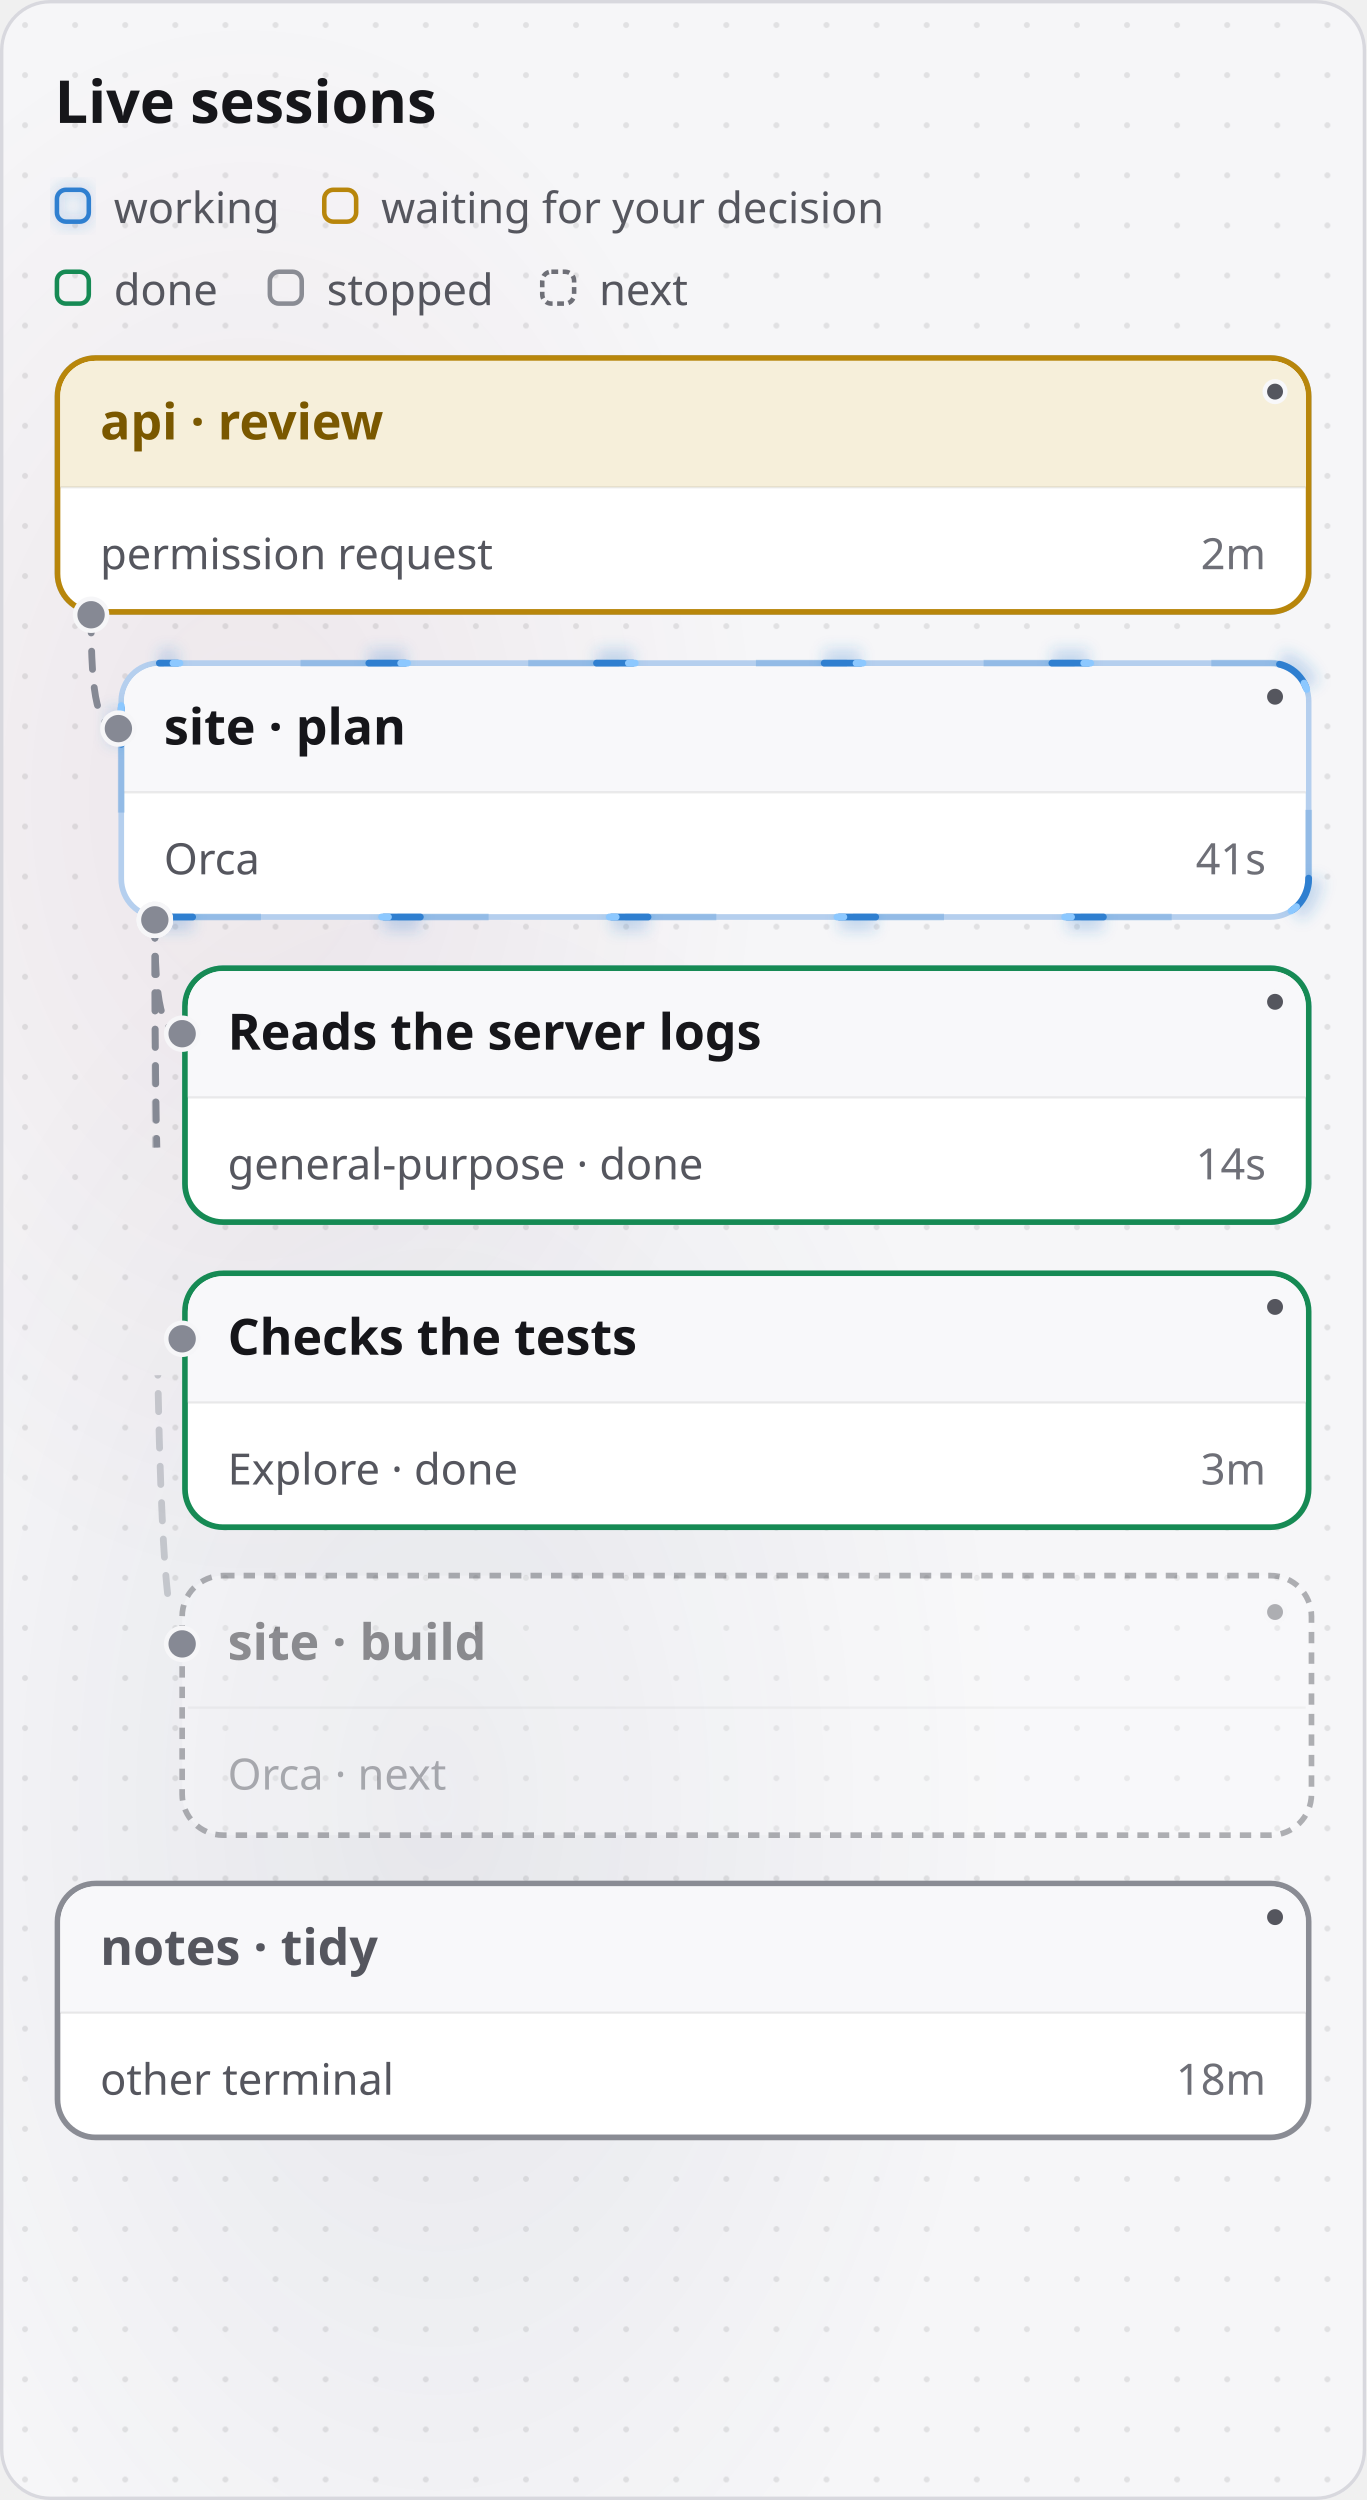
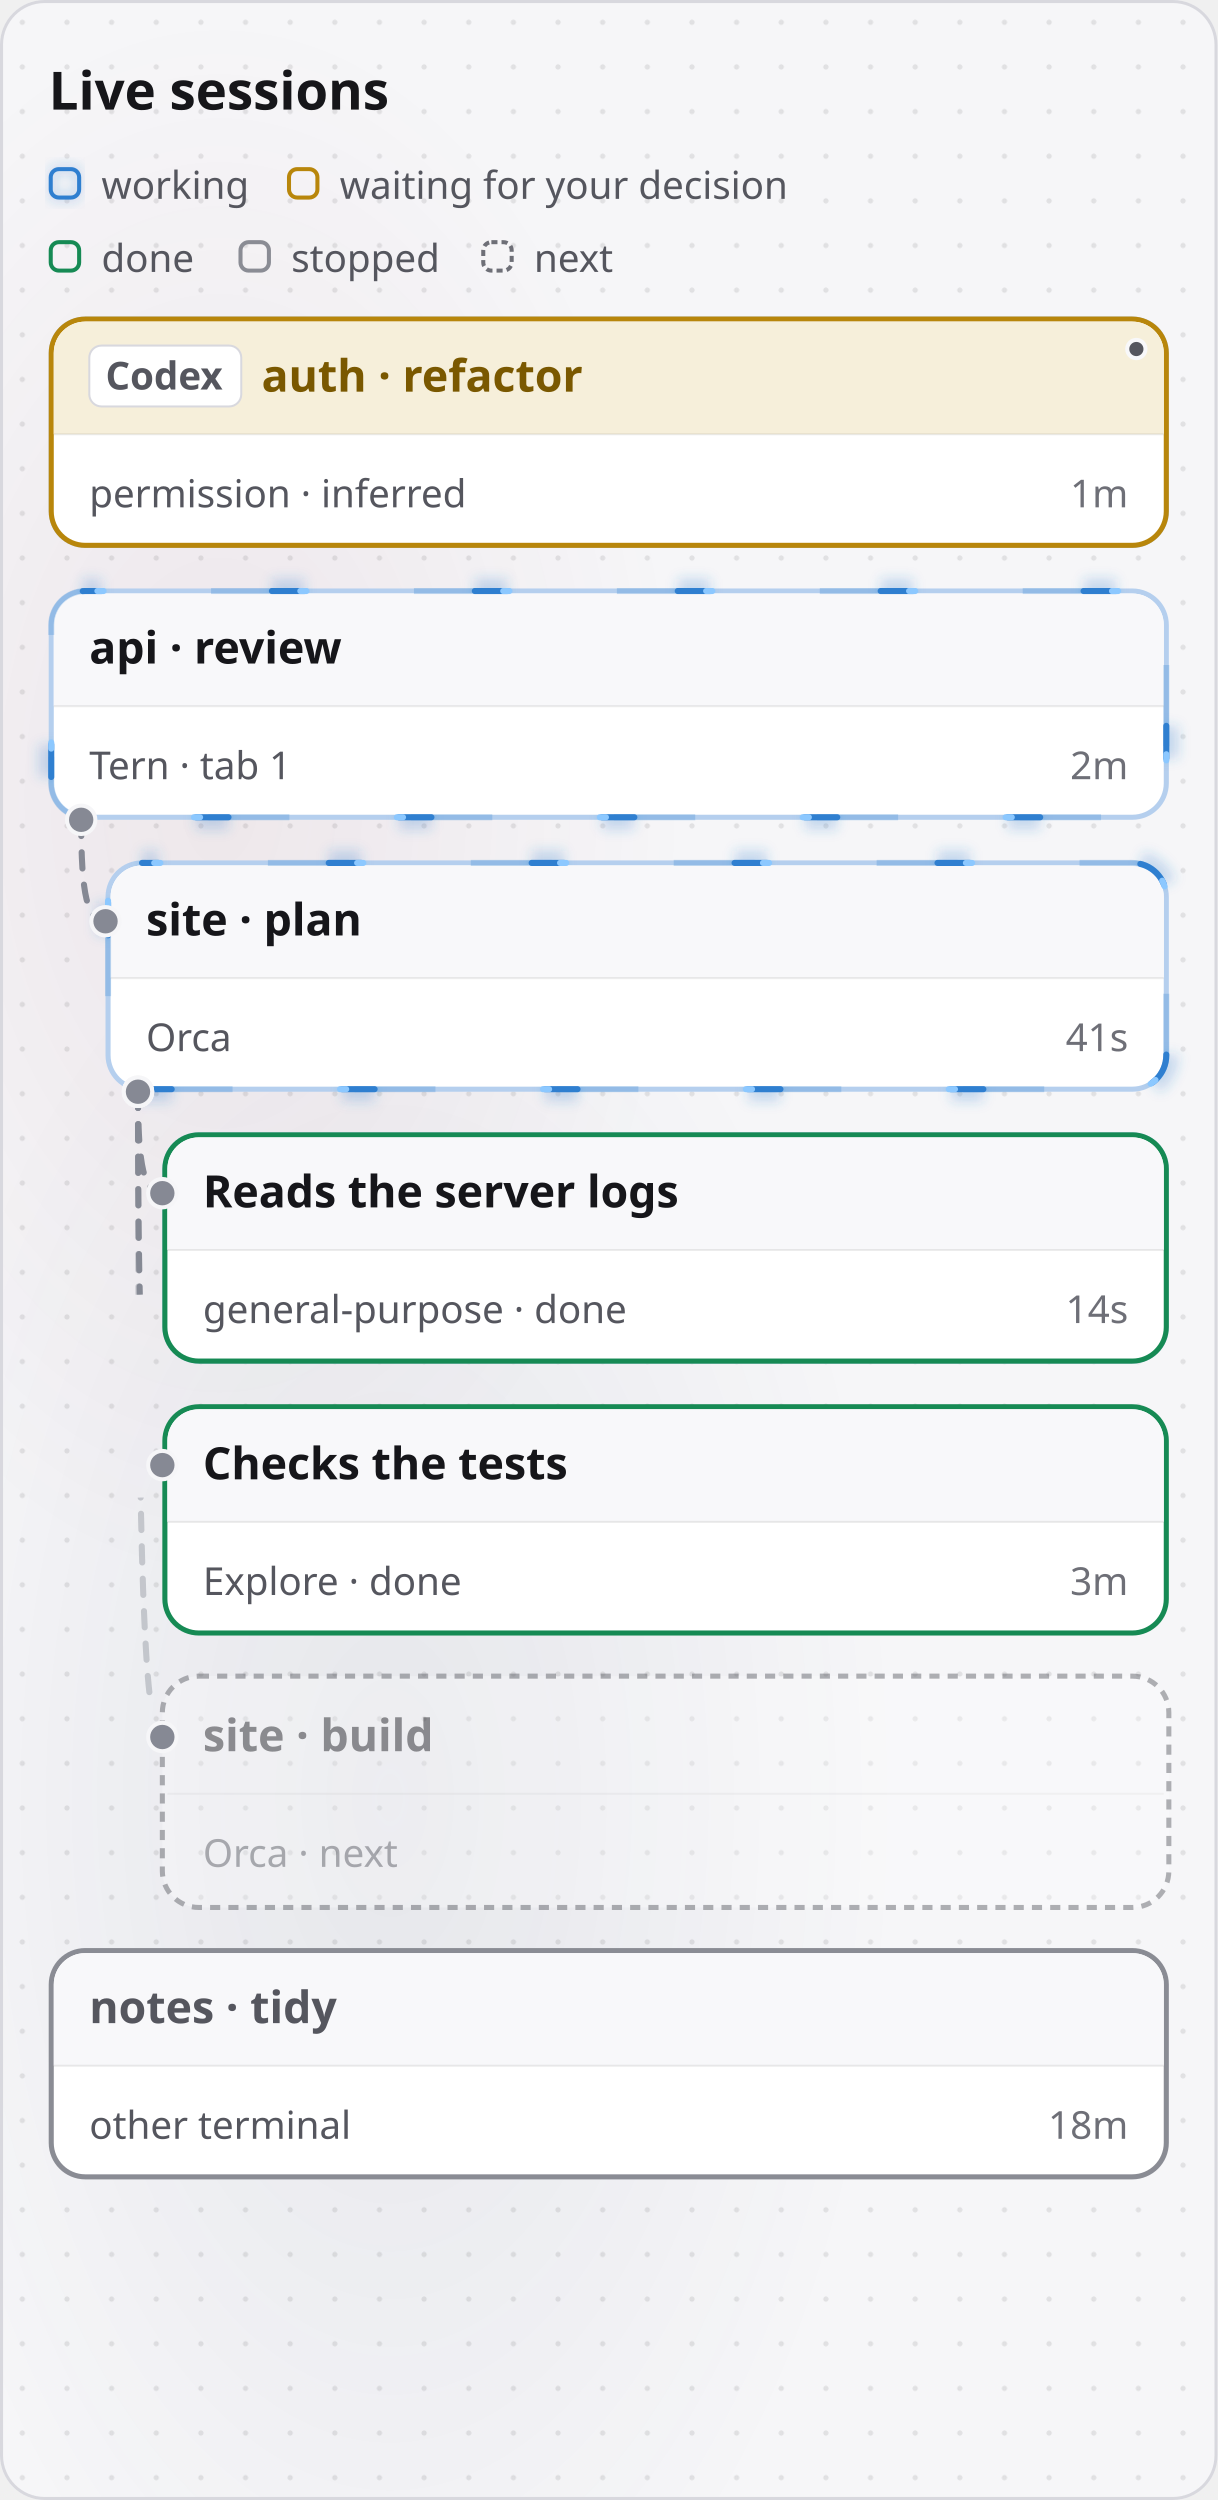
- <svg xmlns="http://www.w3.org/2000/svg" viewBox="0 0 600 1098" width="600" height="1098" role="img" aria-labelledby="t d">
-   <style>text{font-family:-apple-system,BlinkMacSystemFont,'Segoe UI','Noto Sans',Helvetica,Arial,sans-serif}.mono{font-family:ui-monospace,SFMono-Regular,'SF Mono',Menlo,Consolas,'Liberation Mono',monospace}.num{font-variant-numeric:tabular-nums}@keyframes in0{0%,0%{opacity:0;transform:translateY(6px)}3%,100%{opacity:1;transform:none}}.in0{animation:in0 14s cubic-bezier(.23,1,.32,1) infinite}@keyframes in1{0%,0.6%{opacity:0;transform:translateY(6px)}3.6%,100%{opacity:1;transform:none}}.in1{animation:in1 14s cubic-bezier(.23,1,.32,1) infinite}@keyframes in2{0%,1.2%{opacity:0;transform:translateY(6px)}4.2%,100%{opacity:1;transform:none}}.in2{animation:in2 14s cubic-bezier(.23,1,.32,1) infinite}@keyframes in3{0%,1.8%{opacity:0;transform:translateY(6px)}4.8%,100%{opacity:1;transform:none}}.in3{animation:in3 14s cubic-bezier(.23,1,.32,1) infinite}@keyframes in4{0%,2.4%{opacity:0;transform:translateY(6px)}5.4%,100%{opacity:1;transform:none}}.in4{animation:in4 14s cubic-bezier(.23,1,.32,1) infinite}@keyframes in5{0%,3%{opacity:0;transform:translateY(6px)}6%,100%{opacity:1;transform:none}}.in5{animation:in5 14s cubic-bezier(.23,1,.32,1) infinite}@keyframes in6{0%,3.6%{opacity:0;transform:translateY(6px)}6.6%,100%{opacity:1;transform:none}}.in6{animation:in6 14s cubic-bezier(.23,1,.32,1) infinite}@keyframes dr0{0%,3%{stroke-dashoffset:100}6.5%,100%{stroke-dashoffset:0}}.dr0{animation:dr0 14s cubic-bezier(.77,0,.175,1) infinite}@keyframes pt0{0%,3%{opacity:0}4.5%,100%{opacity:1}}.pt0{animation:pt0 14s cubic-bezier(.23,1,.32,1) infinite}@keyframes dr1{0%,3.6%{stroke-dashoffset:100}7.1%,100%{stroke-dashoffset:0}}.dr1{animation:dr1 14s cubic-bezier(.77,0,.175,1) infinite}@keyframes pt1{0%,3.6%{opacity:0}5.1%,100%{opacity:1}}.pt1{animation:pt1 14s cubic-bezier(.23,1,.32,1) infinite}@keyframes dr2{0%,4.2%{stroke-dashoffset:100}7.7%,100%{stroke-dashoffset:0}}.dr2{animation:dr2 14s cubic-bezier(.77,0,.175,1) infinite}@keyframes pt2{0%,4.2%{opacity:0}5.7%,100%{opacity:1}}.pt2{animation:pt2 14s cubic-bezier(.23,1,.32,1) infinite}@keyframes dr3{0%,4.8%{stroke-dashoffset:100}8.3%,100%{stroke-dashoffset:0}}.dr3{animation:dr3 14s cubic-bezier(.77,0,.175,1) infinite}@keyframes pt3{0%,4.8%{opacity:0}6.3%,100%{opacity:1}}.pt3{animation:pt3 14s cubic-bezier(.23,1,.32,1) infinite}@keyframes dr4{0%,6%{stroke-dashoffset:100}9.5%,100%{stroke-dashoffset:0}}.dr4{animation:dr4 14s cubic-bezier(.77,0,.175,1) infinite}@keyframes pt4{0%,6%{opacity:0}7.5%,100%{opacity:1}}.pt4{animation:pt4 14s cubic-bezier(.23,1,.32,1) infinite}@keyframes wA{0%,45%{opacity:0}48%,100%{opacity:1}}.wA{animation:wA 14s cubic-bezier(.23,1,.32,1) infinite}@keyframes pA{0%,45%{opacity:1}48%,100%{opacity:0}}.pA{opacity:0;animation:pA 14s cubic-bezier(.23,1,.32,1) infinite}@keyframes dC{0%,30%{opacity:0}33%,100%{opacity:1}}.dC{animation:dC 14s cubic-bezier(.23,1,.32,1) infinite}@keyframes pC{0%,30%{opacity:1}33%,100%{opacity:0}}.pC{opacity:0;animation:pC 14s cubic-bezier(.23,1,.32,1) infinite}@keyframes gone{0%,70%{opacity:1}73%,100%{opacity:0}}.gone{opacity:0;animation:gone 14s cubic-bezier(.23,1,.32,1) infinite}@keyframes fin{0%,96%{opacity:1}100%{opacity:0}}.fin{animation:fin 14s linear infinite}@keyframes spin{from{stroke-dashoffset:100}to{stroke-dashoffset:0}}.spin{animation:spin 3s linear infinite}@keyframes spint{from{stroke-dashoffset:130}to{stroke-dashoffset:30}}.spint{animation:spint 3s linear infinite}@keyframes spinh{from{stroke-dashoffset:86}to{stroke-dashoffset:-14}}.spinh{animation:spinh 3s linear infinite}.ph1{animation-delay:-1.1s}.ph2{animation-delay:-2.2s}.phn1{animation-delay:-.2s}.phn2{animation-delay:-.4s}@keyframes rmfade{from{opacity:0}}@media (prefers-reduced-motion:reduce){*{animation:none!important}.fin{animation:rmfade .8s cubic-bezier(.23,1,.32,1) both!important}}</style>
+ <svg xmlns="http://www.w3.org/2000/svg" viewBox="0 0 600 1232" width="600" height="1232" role="img" aria-labelledby="t d">
+   <style>text{font-family:-apple-system,BlinkMacSystemFont,'Segoe UI','Noto Sans',Helvetica,Arial,sans-serif}.mono{font-family:ui-monospace,SFMono-Regular,'SF Mono',Menlo,Consolas,'Liberation Mono',monospace}.num{font-variant-numeric:tabular-nums}@keyframes in0{0%,0%{opacity:0;transform:translateY(6px)}3%,100%{opacity:1;transform:none}}.in0{animation:in0 14s cubic-bezier(.23,1,.32,1) infinite}@keyframes in1{0%,0.6%{opacity:0;transform:translateY(6px)}3.6%,100%{opacity:1;transform:none}}.in1{animation:in1 14s cubic-bezier(.23,1,.32,1) infinite}@keyframes in2{0%,1.2%{opacity:0;transform:translateY(6px)}4.2%,100%{opacity:1;transform:none}}.in2{animation:in2 14s cubic-bezier(.23,1,.32,1) infinite}@keyframes in3{0%,1.8%{opacity:0;transform:translateY(6px)}4.8%,100%{opacity:1;transform:none}}.in3{animation:in3 14s cubic-bezier(.23,1,.32,1) infinite}@keyframes in4{0%,2.4%{opacity:0;transform:translateY(6px)}5.4%,100%{opacity:1;transform:none}}.in4{animation:in4 14s cubic-bezier(.23,1,.32,1) infinite}@keyframes in5{0%,3%{opacity:0;transform:translateY(6px)}6%,100%{opacity:1;transform:none}}.in5{animation:in5 14s cubic-bezier(.23,1,.32,1) infinite}@keyframes in6{0%,3.6%{opacity:0;transform:translateY(6px)}6.6%,100%{opacity:1;transform:none}}.in6{animation:in6 14s cubic-bezier(.23,1,.32,1) infinite}@keyframes in7{0%,4.2%{opacity:0;transform:translateY(6px)}7.2%,100%{opacity:1;transform:none}}.in7{animation:in7 14s cubic-bezier(.23,1,.32,1) infinite}@keyframes dr0{0%,3%{stroke-dashoffset:100}6.5%,100%{stroke-dashoffset:0}}.dr0{animation:dr0 14s cubic-bezier(.77,0,.175,1) infinite}@keyframes pt0{0%,3%{opacity:0}4.5%,100%{opacity:1}}.pt0{animation:pt0 14s cubic-bezier(.23,1,.32,1) infinite}@keyframes dr1{0%,3.6%{stroke-dashoffset:100}7.1%,100%{stroke-dashoffset:0}}.dr1{animation:dr1 14s cubic-bezier(.77,0,.175,1) infinite}@keyframes pt1{0%,3.6%{opacity:0}5.1%,100%{opacity:1}}.pt1{animation:pt1 14s cubic-bezier(.23,1,.32,1) infinite}@keyframes dr2{0%,4.2%{stroke-dashoffset:100}7.7%,100%{stroke-dashoffset:0}}.dr2{animation:dr2 14s cubic-bezier(.77,0,.175,1) infinite}@keyframes pt2{0%,4.2%{opacity:0}5.7%,100%{opacity:1}}.pt2{animation:pt2 14s cubic-bezier(.23,1,.32,1) infinite}@keyframes dr3{0%,4.8%{stroke-dashoffset:100}8.3%,100%{stroke-dashoffset:0}}.dr3{animation:dr3 14s cubic-bezier(.77,0,.175,1) infinite}@keyframes pt3{0%,4.8%{opacity:0}6.3%,100%{opacity:1}}.pt3{animation:pt3 14s cubic-bezier(.23,1,.32,1) infinite}@keyframes dr4{0%,6%{stroke-dashoffset:100}9.5%,100%{stroke-dashoffset:0}}.dr4{animation:dr4 14s cubic-bezier(.77,0,.175,1) infinite}@keyframes pt4{0%,6%{opacity:0}7.5%,100%{opacity:1}}.pt4{animation:pt4 14s cubic-bezier(.23,1,.32,1) infinite}@keyframes wH{0%,45%{opacity:0}48%,100%{opacity:1}}.wH{animation:wH 14s cubic-bezier(.23,1,.32,1) infinite}@keyframes pH{0%,45%{opacity:1}48%,100%{opacity:0}}.pH{opacity:0;animation:pH 14s cubic-bezier(.23,1,.32,1) infinite}@keyframes dC{0%,30%{opacity:0}33%,100%{opacity:1}}.dC{animation:dC 14s cubic-bezier(.23,1,.32,1) infinite}@keyframes pC{0%,30%{opacity:1}33%,100%{opacity:0}}.pC{opacity:0;animation:pC 14s cubic-bezier(.23,1,.32,1) infinite}@keyframes gone{0%,70%{opacity:1}73%,100%{opacity:0}}.gone{opacity:0;animation:gone 14s cubic-bezier(.23,1,.32,1) infinite}@keyframes fin{0%,96%{opacity:1}100%{opacity:0}}.fin{animation:fin 14s linear infinite}@keyframes spin{from{stroke-dashoffset:100}to{stroke-dashoffset:0}}.spin{animation:spin 3s linear infinite}@keyframes spint{from{stroke-dashoffset:130}to{stroke-dashoffset:30}}.spint{animation:spint 3s linear infinite}@keyframes spinh{from{stroke-dashoffset:86}to{stroke-dashoffset:-14}}.spinh{animation:spinh 3s linear infinite}.ph1{animation-delay:-1.1s}.ph2{animation-delay:-2.2s}.phn1{animation-delay:-.2s}.phn2{animation-delay:-.4s}@keyframes rmfade{from{opacity:0}}@media (prefers-reduced-motion:reduce){*{animation:none!important}.fin{animation:rmfade .8s cubic-bezier(.23,1,.32,1) both!important}}</style>
  <defs>
    <pattern id="dots" width="22" height="22" patternUnits="userSpaceOnUse">
      <circle cx="11" cy="11" r="1.3" fill="#0f0f1117" />
    </pattern>
    <radialGradient id="ga">
      <stop offset="0" stop-color="#7a1c3e12" />
      <stop offset=".7" stop-color="#7a1c3e00" />
    </radialGradient>
    <radialGradient id="gb">
      <stop offset="0" stop-color="#242e5614" />
      <stop offset=".7" stop-color="#242e5600" />
    </radialGradient>
    <filter id="glow" x="-20%" y="-40%" width="140%" height="180%">
      <feGaussianBlur stdDeviation="3" />
    </filter>
    <clipPath id="panel">
-       <rect width="600" height="1098" rx="22" />
+       <rect width="600" height="1232" rx="22" />
    </clipPath>
-     <mask id="m0" maskUnits="userSpaceOnUse" x="0" y="0" width="600" height="1098">
-       <path d="M40,270 C40,307.5 43,320 52,320" class="dr0" pathLength="100" stroke-dasharray="100 100" stroke-dashoffset="0" fill="none" stroke="#ffffff" stroke-width="16" />
-     </mask>
-     <mask id="m1" maskUnits="userSpaceOnUse" x="0" y="0" width="600" height="1098">
-       <path d="M68,404 C68,441.5 71,454 80,454" class="dr1" pathLength="100" stroke-dasharray="100 100" stroke-dashoffset="0" fill="none" stroke="#ffffff" stroke-width="16" />
-     </mask>
-     <mask id="m2" maskUnits="userSpaceOnUse" x="0" y="0" width="600" height="1098">
-       <path d="M68,404 C68,542 71,588 80,588" class="dr2" pathLength="100" stroke-dasharray="100 100" stroke-dashoffset="0" fill="none" stroke="#ffffff" stroke-width="16" />
-     </mask>
-     <mask id="m3" maskUnits="userSpaceOnUse" x="0" y="0" width="600" height="1098">
-       <path d="M68,404 C68,642.5 71,722 80,722" class="dr3" pathLength="100" stroke-dasharray="100 100" stroke-dashoffset="0" fill="none" stroke="#ffffff" stroke-width="16" />
-     </mask>
-     <mask id="m4" maskUnits="userSpaceOnUse" x="0" y="0" width="600" height="1098">
-       <path d="M40,940 C40,977.5 43,990 52,990" class="dr4" pathLength="100" stroke-dasharray="100 100" stroke-dashoffset="0" fill="none" stroke="#ffffff" stroke-width="16" />
+     <mask id="m0" maskUnits="userSpaceOnUse" x="0" y="0" width="600" height="1232">
+       <path d="M40,404 C40,441.5 43,454 52,454" class="dr0" pathLength="100" stroke-dasharray="100 100" stroke-dashoffset="0" fill="none" stroke="#ffffff" stroke-width="16" />
+     </mask>
+     <mask id="m1" maskUnits="userSpaceOnUse" x="0" y="0" width="600" height="1232">
+       <path d="M68,538 C68,575.5 71,588 80,588" class="dr1" pathLength="100" stroke-dasharray="100 100" stroke-dashoffset="0" fill="none" stroke="#ffffff" stroke-width="16" />
+     </mask>
+     <mask id="m2" maskUnits="userSpaceOnUse" x="0" y="0" width="600" height="1232">
+       <path d="M68,538 C68,676 71,722 80,722" class="dr2" pathLength="100" stroke-dasharray="100 100" stroke-dashoffset="0" fill="none" stroke="#ffffff" stroke-width="16" />
+     </mask>
+     <mask id="m3" maskUnits="userSpaceOnUse" x="0" y="0" width="600" height="1232">
+       <path d="M68,538 C68,776.5 71,856 80,856" class="dr3" pathLength="100" stroke-dasharray="100 100" stroke-dashoffset="0" fill="none" stroke="#ffffff" stroke-width="16" />
+     </mask>
+     <mask id="m4" maskUnits="userSpaceOnUse" x="0" y="0" width="600" height="1232">
+       <path d="M40,1074 C40,1111.5 43,1124 52,1124" class="dr4" pathLength="100" stroke-dasharray="100 100" stroke-dashoffset="0" fill="none" stroke="#ffffff" stroke-width="16" />
    </mask>
  </defs>
  <g clip-path="url(#panel)">
-     <rect width="600" height="1098" fill="#f6f6f8" />
-     <ellipse cx="108" cy="351.36" rx="330" ry="494.1" fill="url(#ga)" />
-     <ellipse cx="192" cy="790.56" rx="360" ry="603.9" fill="url(#gb)" />
-     <rect width="600" height="1098" fill="url(#dots)" />
+     <rect width="600" height="1232" fill="#f6f6f8" />
+     <ellipse cx="108" cy="394.24" rx="330" ry="554.4" fill="url(#ga)" />
+     <ellipse cx="192" cy="887.04" rx="360" ry="677.6" fill="url(#gb)" />
+     <rect width="600" height="1232" fill="url(#dots)" />
    <text x="24" y="54" font-size="26" font-weight="700" fill="#16161a" data-free="1">Live sessions</text>
    <rect x="25" y="83.35" width="14" height="14" rx="4" fill="none" stroke="#2f7fd040" stroke-width="4" filter="url(#glow)" />
    <rect x="25" y="83.35" width="14" height="14" rx="4" fill="none" stroke="#2f7fd0" stroke-width="2" />
    <text x="50" y="98" font-size="19" fill="#55565e" data-box="50,79,76.48,26.6">working</text>
    <rect x="142.42" y="83.35" width="14" height="14" rx="4" fill="none" stroke="#b8860b" stroke-width="2" />
    <text x="167.42" y="98" font-size="19" fill="#55565e" data-box="167.42,79,268,26.6">waiting for your decision</text>
    <rect x="25" y="119.35" width="14" height="14" rx="4" fill="none" stroke="#168a54" stroke-width="2" />
    <text x="50" y="134" font-size="19" fill="#55565e" data-box="50,115,44.56,26.6">done</text>
    <rect x="118.52" y="119.35" width="14" height="14" rx="4" fill="none" stroke="#8a8c94" stroke-width="2" />
    <text x="143.52" y="134" font-size="19" fill="#55565e" data-box="143.52,115,76.48,26.6">stopped</text>
    <rect x="238.15" y="119.35" width="14" height="14" rx="4" fill="none" stroke="#6e6f77" stroke-width="2" stroke-dasharray="3 2" />
    <text x="263.15" y="134" font-size="19" fill="#55565e" data-box="263.15,115,44.56,26.6">next</text>
    <g class="fin">
      <g>
        <g mask="url(#m0)">
-           <path d="M40,270 C40,307.5 43,320 52,320" fill="none" stroke="#868994" stroke-width="3" stroke-dasharray="8 8" stroke-linecap="round" />
+           <path d="M40,404 C40,441.5 43,454 52,454" fill="none" stroke="#868994" stroke-width="3" stroke-dasharray="8 8" stroke-linecap="round" />
        </g>
      </g>
      <g>
        <g mask="url(#m1)">
-           <path d="M68,404 C68,441.5 71,454 80,454" fill="none" stroke="#868994" stroke-width="3" stroke-dasharray="8 8" stroke-linecap="round" />
+           <path d="M68,538 C68,575.5 71,588 80,588" fill="none" stroke="#868994" stroke-width="3" stroke-dasharray="8 8" stroke-linecap="round" />
        </g>
      </g>
      <g>
        <g mask="url(#m2)">
-           <path d="M68,404 C68,542 71,588 80,588" fill="none" stroke="#868994" stroke-width="3" stroke-dasharray="8 8" stroke-linecap="round" />
+           <path d="M68,538 C68,676 71,722 80,722" fill="none" stroke="#868994" stroke-width="3" stroke-dasharray="8 8" stroke-linecap="round" />
        </g>
      </g>
      <g>
        <g mask="url(#m3)">
-           <path d="M68,404 C68,642.5 71,722 80,722" fill="none" stroke="#86899466" stroke-width="3" stroke-dasharray="8 8" stroke-linecap="round" />
+           <path d="M68,538 C68,776.5 71,856 80,856" fill="none" stroke="#86899466" stroke-width="3" stroke-dasharray="8 8" stroke-linecap="round" />
        </g>
      </g>
      <g class="gone">
        <g mask="url(#m4)">
-           <path d="M40,940 C40,977.5 43,990 52,990" fill="none" stroke="#868994" stroke-width="3" stroke-dasharray="8 8" stroke-linecap="round" />
+           <path d="M40,1074 C40,1111.5 43,1124 52,1124" fill="none" stroke="#868994" stroke-width="3" stroke-dasharray="8 8" stroke-linecap="round" />
        </g>
      </g>
      <g class="in0">
-         <rect x="24" y="156" width="552" height="114" rx="18" fill="#b5cfee" />
-         <rect class="wA" x="24" y="156" width="552" height="114" rx="18" fill="#b8860b" />
-         <g class="pA">
-           <path d="M42,157.25 H558 A16.75,16.75 0 0 1 574.75,174 V252 A16.75,16.75 0 0 1 558,268.75 H42 A16.75,16.75 0 0 1 25.25,252 V174 A16.75,16.75 0 0 1 42,157.25 Z" pathLength="100" stroke-dasharray="16 84" stroke-dashoffset="8" class="spin ph0" fill="none" stroke="#2f7fd040" stroke-width="12" filter="url(#glow)" />
-         </g>
-         <rect x="26.5" y="158.5" width="547" height="109" rx="15.5" fill="#ffffff" />
-         <path d="M26.5,214 V174 A15.5,15.5 0 0 1 42,158.5 H558 A15.5,15.5 0 0 1 573.5,174 V214 Z" fill="#f8f8fa" />
-         <path class="wA" d="M26.5,214 V174 A15.5,15.5 0 0 1 42,158.5 H558 A15.5,15.5 0 0 1 573.5,174 V214 Z" fill="#f2c84b2e" />
-         <line x1="26.5" y1="214" x2="573.5" y2="214" stroke="#0f0f1114" stroke-width="1" />
-         <text x="44" y="193" font-size="22" font-weight="700" class="pA" fill="#16161a" data-box="44,156,508,58">api · review</text>
-         <text x="44" y="193" font-size="22" font-weight="700" class="wA" fill="#7a5800" data-box="44,156,508,58">api · review</text>
-         <text x="44" y="250" font-size="19" class="pA" fill="#55565e" data-box="44,214,462,56">Tern · tab 1</text>
-         <text x="44" y="250" font-size="19" class="wA" fill="#55565e" data-box="44,214,462,56">permission request</text>
-         <text x="556" y="250" font-size="19" text-anchor="end" class="num" fill="#6e6f77" data-box="516,214,40,56">2m</text>
-         <circle cx="560" cy="172" r="4.5" fill="#55565e" stroke="#f8f8fa" stroke-width="2" />
-         <g class="pA">
-           <path d="M42,157.25 H558 A16.75,16.75 0 0 1 574.75,174 V252 A16.75,16.75 0 0 1 558,268.75 H42 A16.75,16.75 0 0 1 25.25,252 V174 A16.75,16.75 0 0 1 42,157.25 Z" pathLength="100" stroke-dasharray="40 60" stroke-dashoffset="38" class="spint ph0" fill="none" stroke="#2f7fd040" stroke-width="3" />
-           <path d="M42,157.25 H558 A16.75,16.75 0 0 1 574.75,174 V252 A16.75,16.75 0 0 1 558,268.75 H42 A16.75,16.75 0 0 1 25.25,252 V174 A16.75,16.75 0 0 1 42,157.25 Z" pathLength="100" stroke-dasharray="16 84" stroke-dashoffset="8" class="spin ph0" fill="none" stroke="#2f7fd0" stroke-width="3" stroke-linecap="round" />
-           <path d="M42,157.25 H558 A16.75,16.75 0 0 1 574.75,174 V252 A16.75,16.75 0 0 1 558,268.75 H42 A16.75,16.75 0 0 1 25.25,252 V174 A16.75,16.75 0 0 1 42,157.25 Z" pathLength="100" stroke-dasharray="3 97" stroke-dashoffset="-6" class="spinh ph0" fill="none" stroke="#8cc8ff" stroke-width="3" stroke-linecap="round" />
+         <rect x="24" y="290" width="552" height="114" rx="18" fill="#b5cfee" />
+         <g>
+           <path d="M42,291.25 H558 A16.75,16.75 0 0 1 574.75,308 V386 A16.75,16.75 0 0 1 558,402.75 H42 A16.75,16.75 0 0 1 25.25,386 V308 A16.75,16.75 0 0 1 42,291.25 Z" pathLength="100" stroke-dasharray="16 84" stroke-dashoffset="8" class="spin ph0" fill="none" stroke="#2f7fd040" stroke-width="12" filter="url(#glow)" />
+         </g>
+         <rect x="26.5" y="292.5" width="547" height="109" rx="15.5" fill="#ffffff" />
+         <path d="M26.5,348 V308 A15.5,15.5 0 0 1 42,292.5 H558 A15.5,15.5 0 0 1 573.5,308 V348 Z" fill="#f8f8fa" />
+         <line x1="26.5" y1="348" x2="573.5" y2="348" stroke="#0f0f1114" stroke-width="1" />
+         <text x="44" y="327" font-size="22" font-weight="700" fill="#16161a" data-box="44,290,508,58">api · review</text>
+         <text x="44" y="384" font-size="19" fill="#55565e" data-box="44,348,462,56">Tern · tab 1</text>
+         <text x="556" y="384" font-size="19" text-anchor="end" class="num" fill="#6e6f77" data-box="516,348,40,56">2m</text>
+         <g>
+           <path d="M42,291.25 H558 A16.75,16.75 0 0 1 574.75,308 V386 A16.75,16.75 0 0 1 558,402.75 H42 A16.75,16.75 0 0 1 25.25,386 V308 A16.75,16.75 0 0 1 42,291.25 Z" pathLength="100" stroke-dasharray="40 60" stroke-dashoffset="38" class="spint ph0" fill="none" stroke="#2f7fd040" stroke-width="3" />
+           <path d="M42,291.25 H558 A16.75,16.75 0 0 1 574.75,308 V386 A16.75,16.75 0 0 1 558,402.75 H42 A16.75,16.75 0 0 1 25.25,386 V308 A16.75,16.75 0 0 1 42,291.25 Z" pathLength="100" stroke-dasharray="16 84" stroke-dashoffset="8" class="spin ph0" fill="none" stroke="#2f7fd0" stroke-width="3" stroke-linecap="round" />
+           <path d="M42,291.25 H558 A16.75,16.75 0 0 1 574.75,308 V386 A16.75,16.75 0 0 1 558,402.75 H42 A16.75,16.75 0 0 1 25.25,386 V308 A16.75,16.75 0 0 1 42,291.25 Z" pathLength="100" stroke-dasharray="3 97" stroke-dashoffset="-6" class="spinh ph0" fill="none" stroke="#8cc8ff" stroke-width="3" stroke-linecap="round" />
        </g>
      </g>
      <g class="in1">
-         <rect x="52" y="290" width="524" height="114" rx="18" fill="#b5cfee" />
-         <g>
-           <path d="M70,291.25 H558 A16.75,16.75 0 0 1 574.75,308 V386 A16.75,16.75 0 0 1 558,402.75 H70 A16.75,16.75 0 0 1 53.25,386 V308 A16.75,16.75 0 0 1 70,291.25 Z" pathLength="100" stroke-dasharray="16 84" stroke-dashoffset="8" class="spin phn1" fill="none" stroke="#2f7fd040" stroke-width="12" filter="url(#glow)" />
-         </g>
-         <rect x="54.5" y="292.5" width="519" height="109" rx="15.5" fill="#ffffff" />
-         <path d="M54.5,348 V308 A15.5,15.5 0 0 1 70,292.5 H558 A15.5,15.5 0 0 1 573.5,308 V348 Z" fill="#f8f8fa" />
-         <line x1="54.5" y1="348" x2="573.5" y2="348" stroke="#0f0f1114" stroke-width="1" />
-         <text x="72" y="327" font-size="22" font-weight="700" fill="#16161a" data-box="72,290,480,58">site · plan</text>
-         <text x="72" y="384" font-size="19" fill="#55565e" data-box="72,348,434,56">Orca</text>
-         <text x="556" y="384" font-size="19" text-anchor="end" class="num" fill="#6e6f77" data-box="516,348,40,56">41s</text>
-         <circle cx="560" cy="306" r="4.5" fill="#55565e" stroke="#f8f8fa" stroke-width="2" />
-         <g>
-           <path d="M70,291.25 H558 A16.75,16.75 0 0 1 574.75,308 V386 A16.75,16.75 0 0 1 558,402.75 H70 A16.75,16.75 0 0 1 53.25,386 V308 A16.75,16.75 0 0 1 70,291.25 Z" pathLength="100" stroke-dasharray="40 60" stroke-dashoffset="38" class="spint phn1" fill="none" stroke="#2f7fd040" stroke-width="3" />
-           <path d="M70,291.25 H558 A16.75,16.75 0 0 1 574.75,308 V386 A16.75,16.75 0 0 1 558,402.75 H70 A16.75,16.75 0 0 1 53.25,386 V308 A16.75,16.75 0 0 1 70,291.25 Z" pathLength="100" stroke-dasharray="16 84" stroke-dashoffset="8" class="spin phn1" fill="none" stroke="#2f7fd0" stroke-width="3" stroke-linecap="round" />
-           <path d="M70,291.25 H558 A16.75,16.75 0 0 1 574.75,308 V386 A16.75,16.75 0 0 1 558,402.75 H70 A16.75,16.75 0 0 1 53.25,386 V308 A16.75,16.75 0 0 1 70,291.25 Z" pathLength="100" stroke-dasharray="3 97" stroke-dashoffset="-6" class="spinh phn1" fill="none" stroke="#8cc8ff" stroke-width="3" stroke-linecap="round" />
+         <rect x="52" y="424" width="524" height="114" rx="18" fill="#b5cfee" />
+         <g>
+           <path d="M70,425.25 H558 A16.75,16.75 0 0 1 574.75,442 V520 A16.75,16.75 0 0 1 558,536.75 H70 A16.75,16.75 0 0 1 53.25,520 V442 A16.75,16.75 0 0 1 70,425.25 Z" pathLength="100" stroke-dasharray="16 84" stroke-dashoffset="8" class="spin phn1" fill="none" stroke="#2f7fd040" stroke-width="12" filter="url(#glow)" />
+         </g>
+         <rect x="54.5" y="426.5" width="519" height="109" rx="15.5" fill="#ffffff" />
+         <path d="M54.5,482 V442 A15.5,15.5 0 0 1 70,426.5 H558 A15.5,15.5 0 0 1 573.5,442 V482 Z" fill="#f8f8fa" />
+         <line x1="54.5" y1="482" x2="573.5" y2="482" stroke="#0f0f1114" stroke-width="1" />
+         <text x="72" y="461" font-size="22" font-weight="700" fill="#16161a" data-box="72,424,480,58">site · plan</text>
+         <text x="72" y="518" font-size="19" fill="#55565e" data-box="72,482,434,56">Orca</text>
+         <text x="556" y="518" font-size="19" text-anchor="end" class="num" fill="#6e6f77" data-box="516,482,40,56">41s</text>
+         <g>
+           <path d="M70,425.25 H558 A16.75,16.75 0 0 1 574.75,442 V520 A16.75,16.75 0 0 1 558,536.75 H70 A16.75,16.75 0 0 1 53.25,520 V442 A16.75,16.75 0 0 1 70,425.25 Z" pathLength="100" stroke-dasharray="40 60" stroke-dashoffset="38" class="spint phn1" fill="none" stroke="#2f7fd040" stroke-width="3" />
+           <path d="M70,425.25 H558 A16.75,16.75 0 0 1 574.75,442 V520 A16.75,16.75 0 0 1 558,536.75 H70 A16.75,16.75 0 0 1 53.25,520 V442 A16.75,16.75 0 0 1 70,425.25 Z" pathLength="100" stroke-dasharray="16 84" stroke-dashoffset="8" class="spin phn1" fill="none" stroke="#2f7fd0" stroke-width="3" stroke-linecap="round" />
+           <path d="M70,425.25 H558 A16.75,16.75 0 0 1 574.75,442 V520 A16.75,16.75 0 0 1 558,536.75 H70 A16.75,16.75 0 0 1 53.25,520 V442 A16.75,16.75 0 0 1 70,425.25 Z" pathLength="100" stroke-dasharray="3 97" stroke-dashoffset="-6" class="spinh phn1" fill="none" stroke="#8cc8ff" stroke-width="3" stroke-linecap="round" />
        </g>
      </g>
      <g class="in2">
-         <rect x="80" y="424" width="496" height="114" rx="18" fill="#b5cfee" />
-         <rect class="dC" x="80" y="424" width="496" height="114" rx="18" fill="#168a54" />
+         <rect x="80" y="558" width="496" height="114" rx="18" fill="#b5cfee" />
+         <rect class="dC" x="80" y="558" width="496" height="114" rx="18" fill="#168a54" />
        <g class="pC">
-           <path d="M98,425.25 H558 A16.75,16.75 0 0 1 574.75,442 V520 A16.75,16.75 0 0 1 558,536.75 H98 A16.75,16.75 0 0 1 81.25,520 V442 A16.75,16.75 0 0 1 98,425.25 Z" pathLength="100" stroke-dasharray="16 84" stroke-dashoffset="8" class="spin phn2" fill="none" stroke="#2f7fd040" stroke-width="12" filter="url(#glow)" />
-         </g>
-         <rect x="82.5" y="426.5" width="491" height="109" rx="15.5" fill="#ffffff" />
-         <path d="M82.5,482 V442 A15.5,15.5 0 0 1 98,426.5 H558 A15.5,15.5 0 0 1 573.5,442 V482 Z" fill="#f8f8fa" />
-         <line x1="82.5" y1="482" x2="573.5" y2="482" stroke="#0f0f1114" stroke-width="1" />
-         <text x="100" y="461" font-size="22" font-weight="700" fill="#16161a" data-box="100,424,452,58">Reads the server logs</text>
-         <text x="100" y="518" font-size="19" class="pC" fill="#55565e" data-box="100,482,406,56">general-purpose</text>
-         <text x="100" y="518" font-size="19" class="dC" fill="#55565e" data-box="100,482,406,56">general-purpose · done</text>
-         <text x="556" y="518" font-size="19" text-anchor="end" class="num" fill="#6e6f77" data-box="516,482,40,56">14s</text>
-         <circle cx="560" cy="440" r="4.5" fill="#55565e" stroke="#f8f8fa" stroke-width="2" />
-         <g class="pC">
-           <path d="M98,425.25 H558 A16.75,16.75 0 0 1 574.75,442 V520 A16.75,16.75 0 0 1 558,536.75 H98 A16.75,16.75 0 0 1 81.25,520 V442 A16.75,16.75 0 0 1 98,425.25 Z" pathLength="100" stroke-dasharray="40 60" stroke-dashoffset="38" class="spint phn2" fill="none" stroke="#2f7fd040" stroke-width="3" />
-           <path d="M98,425.25 H558 A16.75,16.75 0 0 1 574.75,442 V520 A16.75,16.75 0 0 1 558,536.75 H98 A16.75,16.75 0 0 1 81.25,520 V442 A16.75,16.75 0 0 1 98,425.25 Z" pathLength="100" stroke-dasharray="16 84" stroke-dashoffset="8" class="spin phn2" fill="none" stroke="#2f7fd0" stroke-width="3" stroke-linecap="round" />
-           <path d="M98,425.25 H558 A16.75,16.75 0 0 1 574.75,442 V520 A16.75,16.75 0 0 1 558,536.75 H98 A16.75,16.75 0 0 1 81.25,520 V442 A16.75,16.75 0 0 1 98,425.25 Z" pathLength="100" stroke-dasharray="3 97" stroke-dashoffset="-6" class="spinh phn2" fill="none" stroke="#8cc8ff" stroke-width="3" stroke-linecap="round" />
-         </g>
-       </g>
-       <g class="in3">
-         <rect x="80" y="558" width="496" height="114" rx="18" fill="#168a54" />
+           <path d="M98,559.25 H558 A16.75,16.75 0 0 1 574.75,576 V654 A16.75,16.75 0 0 1 558,670.75 H98 A16.75,16.75 0 0 1 81.25,654 V576 A16.75,16.75 0 0 1 98,559.25 Z" pathLength="100" stroke-dasharray="16 84" stroke-dashoffset="8" class="spin phn2" fill="none" stroke="#2f7fd040" stroke-width="12" filter="url(#glow)" />
+         </g>
        <rect x="82.5" y="560.5" width="491" height="109" rx="15.5" fill="#ffffff" />
        <path d="M82.5,616 V576 A15.5,15.5 0 0 1 98,560.5 H558 A15.5,15.5 0 0 1 573.5,576 V616 Z" fill="#f8f8fa" />
        <line x1="82.5" y1="616" x2="573.5" y2="616" stroke="#0f0f1114" stroke-width="1" />
-         <text x="100" y="595" font-size="22" font-weight="700" fill="#16161a" data-box="100,558,452,58">Checks the tests</text>
-         <text x="100" y="652" font-size="19" fill="#55565e" data-box="100,616,406,56">Explore · done</text>
-         <text x="556" y="652" font-size="19" text-anchor="end" class="num" fill="#6e6f77" data-box="516,616,40,56">3m</text>
-         <circle cx="560" cy="574" r="4.5" fill="#55565e" stroke="#f8f8fa" stroke-width="2" />
+         <text x="100" y="595" font-size="22" font-weight="700" fill="#16161a" data-box="100,558,452,58">Reads the server logs</text>
+         <text x="100" y="652" font-size="19" class="pC" fill="#55565e" data-box="100,616,406,56">general-purpose</text>
+         <text x="100" y="652" font-size="19" class="dC" fill="#55565e" data-box="100,616,406,56">general-purpose · done</text>
+         <text x="556" y="652" font-size="19" text-anchor="end" class="num" fill="#6e6f77" data-box="516,616,40,56">14s</text>
+         <g class="pC">
+           <path d="M98,559.25 H558 A16.75,16.75 0 0 1 574.75,576 V654 A16.75,16.75 0 0 1 558,670.75 H98 A16.75,16.75 0 0 1 81.25,654 V576 A16.75,16.75 0 0 1 98,559.25 Z" pathLength="100" stroke-dasharray="40 60" stroke-dashoffset="38" class="spint phn2" fill="none" stroke="#2f7fd040" stroke-width="3" />
+           <path d="M98,559.25 H558 A16.75,16.75 0 0 1 574.75,576 V654 A16.75,16.75 0 0 1 558,670.75 H98 A16.75,16.75 0 0 1 81.25,654 V576 A16.75,16.75 0 0 1 98,559.25 Z" pathLength="100" stroke-dasharray="16 84" stroke-dashoffset="8" class="spin phn2" fill="none" stroke="#2f7fd0" stroke-width="3" stroke-linecap="round" />
+           <path d="M98,559.25 H558 A16.75,16.75 0 0 1 574.75,576 V654 A16.75,16.75 0 0 1 558,670.75 H98 A16.75,16.75 0 0 1 81.25,654 V576 A16.75,16.75 0 0 1 98,559.25 Z" pathLength="100" stroke-dasharray="3 97" stroke-dashoffset="-6" class="spinh phn2" fill="none" stroke="#8cc8ff" stroke-width="3" stroke-linecap="round" />
+         </g>
+       </g>
+       <g class="in3">
+         <rect x="80" y="692" width="496" height="114" rx="18" fill="#168a54" />
+         <rect x="82.5" y="694.5" width="491" height="109" rx="15.5" fill="#ffffff" />
+         <path d="M82.5,750 V710 A15.5,15.5 0 0 1 98,694.5 H558 A15.5,15.5 0 0 1 573.5,710 V750 Z" fill="#f8f8fa" />
+         <line x1="82.5" y1="750" x2="573.5" y2="750" stroke="#0f0f1114" stroke-width="1" />
+         <text x="100" y="729" font-size="22" font-weight="700" fill="#16161a" data-box="100,692,452,58">Checks the tests</text>
+         <text x="100" y="786" font-size="19" fill="#55565e" data-box="100,750,406,56">Explore · done</text>
+         <text x="556" y="786" font-size="19" text-anchor="end" class="num" fill="#6e6f77" data-box="516,750,40,56">3m</text>
      </g>
      <g class="in4">
        <g opacity=".45">
-           <rect x="80" y="692" width="496" height="114" rx="18" fill="#ffffff99" stroke="#55565e" stroke-width="2.5" stroke-dasharray="5 4" />
-           <line x1="82.5" y1="750" x2="573.5" y2="750" stroke="#0f0f1114" stroke-width="1" />
-           <text x="100" y="729" font-size="22" font-weight="700" fill="#16161a" data-box="100,692,452,58">site · build</text>
-           <text x="100" y="786" font-size="19" fill="#55565e" data-box="100,750,406,56">Orca · next</text>
-           <circle cx="560" cy="708" r="4.5" fill="#55565e" stroke="#f8f8fa" stroke-width="2" />
+           <rect x="80" y="826" width="496" height="114" rx="18" fill="#ffffff99" stroke="#55565e" stroke-width="2.5" stroke-dasharray="5 4" />
+           <line x1="82.5" y1="884" x2="573.5" y2="884" stroke="#0f0f1114" stroke-width="1" />
+           <text x="100" y="863" font-size="22" font-weight="700" fill="#16161a" data-box="100,826,452,58">site · build</text>
+           <text x="100" y="920" font-size="19" fill="#55565e" data-box="100,884,406,56">Orca · next</text>
        </g>
      </g>
      <g class="in5">
-         <rect x="24" y="826" width="552" height="114" rx="18" fill="#8a8c94" />
-         <rect x="26.5" y="828.5" width="547" height="109" rx="15.5" fill="#ffffff" />
-         <path d="M26.5,884 V844 A15.5,15.5 0 0 1 42,828.5 H558 A15.5,15.5 0 0 1 573.5,844 V884 Z" fill="#f8f8fa" />
-         <line x1="26.5" y1="884" x2="573.5" y2="884" stroke="#0f0f1114" stroke-width="1" />
-         <text x="44" y="863" font-size="22" font-weight="700" fill="#55565e" data-box="44,826,508,58">notes · tidy</text>
-         <text x="44" y="920" font-size="19" fill="#55565e" data-box="44,884,462,56">other terminal</text>
-         <text x="556" y="920" font-size="19" text-anchor="end" class="num" fill="#6e6f77" data-box="516,884,40,56">18m</text>
-         <circle cx="560" cy="842" r="4.5" fill="#55565e" stroke="#f8f8fa" stroke-width="2" />
+         <rect x="24" y="960" width="552" height="114" rx="18" fill="#8a8c94" />
+         <rect x="26.5" y="962.5" width="547" height="109" rx="15.5" fill="#ffffff" />
+         <path d="M26.5,1018 V978 A15.5,15.5 0 0 1 42,962.5 H558 A15.5,15.5 0 0 1 573.5,978 V1018 Z" fill="#f8f8fa" />
+         <line x1="26.5" y1="1018" x2="573.5" y2="1018" stroke="#0f0f1114" stroke-width="1" />
+         <text x="44" y="997" font-size="22" font-weight="700" fill="#55565e" data-box="44,960,508,58">notes · tidy</text>
+         <text x="44" y="1054" font-size="19" fill="#55565e" data-box="44,1018,462,56">other terminal</text>
+         <text x="556" y="1054" font-size="19" text-anchor="end" class="num" fill="#6e6f77" data-box="516,1018,40,56">18m</text>
      </g>
      <g class="gone">
        <g class="in6">
          <g opacity=".6">
-             <rect x="52" y="960" width="524" height="114" rx="18" fill="#168a548c" />
-             <rect x="54.5" y="962.5" width="519" height="109" rx="15.5" fill="#ffffff" />
-             <path d="M54.5,1018 V978 A15.5,15.5 0 0 1 70,962.5 H558 A15.5,15.5 0 0 1 573.5,978 V1018 Z" fill="#f8f8fa" />
-             <line x1="54.5" y1="1018" x2="573.5" y2="1018" stroke="#0f0f1114" stroke-width="1" />
-             <text x="72" y="997" font-size="22" font-weight="700" fill="#16161a" data-box="72,960,480,58">docs · fix</text>
-             <text x="72" y="1054" font-size="19" fill="#55565e" data-box="72,1018,434,56">in the background</text>
-             <text x="556" y="1054" font-size="19" text-anchor="end" class="num" fill="#6e6f77" data-box="516,1018,40,56">9m</text>
-             <circle cx="560" cy="976" r="4.5" fill="#55565e" stroke="#f8f8fa" stroke-width="2" />
+             <rect x="52" y="1094" width="524" height="114" rx="18" fill="#168a548c" />
+             <rect x="54.5" y="1096.5" width="519" height="109" rx="15.5" fill="#ffffff" />
+             <path d="M54.5,1152 V1112 A15.5,15.5 0 0 1 70,1096.5 H558 A15.5,15.5 0 0 1 573.5,1112 V1152 Z" fill="#f8f8fa" />
+             <line x1="54.5" y1="1152" x2="573.5" y2="1152" stroke="#0f0f1114" stroke-width="1" />
+             <text x="72" y="1131" font-size="22" font-weight="700" fill="#16161a" data-box="72,1094,480,58">docs · fix</text>
+             <text x="72" y="1188" font-size="19" fill="#55565e" data-box="72,1152,434,56">in the background</text>
+             <text x="556" y="1188" font-size="19" text-anchor="end" class="num" fill="#6e6f77" data-box="516,1152,40,56">9m</text>
          </g>
        </g>
      </g>
+       <g class="in7">
+         <rect x="24" y="156" width="552" height="114" rx="18" fill="#b5cfee" />
+         <rect class="wH" x="24" y="156" width="552" height="114" rx="18" fill="#b8860b" />
+         <g class="pH">
+           <path d="M42,157.25 H558 A16.75,16.75 0 0 1 574.75,174 V252 A16.75,16.75 0 0 1 558,268.75 H42 A16.75,16.75 0 0 1 25.25,252 V174 A16.75,16.75 0 0 1 42,157.25 Z" pathLength="100" stroke-dasharray="16 84" stroke-dashoffset="8" class="spin phn1" fill="none" stroke="#2f7fd040" stroke-width="12" filter="url(#glow)" />
+         </g>
+         <rect x="26.5" y="158.5" width="547" height="109" rx="15.5" fill="#ffffff" />
+         <path d="M26.5,214 V174 A15.5,15.5 0 0 1 42,158.5 H558 A15.5,15.5 0 0 1 573.5,174 V214 Z" fill="#f8f8fa" />
+         <path class="wH" d="M26.5,214 V174 A15.5,15.5 0 0 1 42,158.5 H558 A15.5,15.5 0 0 1 573.5,174 V214 Z" fill="#f2c84b2e" />
+         <line x1="26.5" y1="214" x2="573.5" y2="214" stroke="#0f0f1114" stroke-width="1" />
+         <rect x="44" y="170.3" width="74.9" height="30" rx="6" fill="#ffffff" stroke="#d8d8de" stroke-width="1" />
+         <text x="52" y="191.95" font-size="19" font-weight="600" fill="#55565e" data-box="52,170.3,58.9,30">Codex</text>
+         <text x="128.9" y="193" font-size="22" font-weight="700" class="pH" fill="#16161a" data-box="128.9,156,423.1,58">auth · refactor</text>
+         <text x="128.9" y="193" font-size="22" font-weight="700" class="wH" fill="#7a5800" data-box="128.9,156,423.1,58">auth · refactor</text>
+         <text x="44" y="250" font-size="19" class="pH" fill="#55565e" data-box="44,214,462,56">Codex app</text>
+         <text x="44" y="250" font-size="19" class="wH" fill="#55565e" data-box="44,214,462,56">permission · inferred</text>
+         <text x="556" y="250" font-size="19" text-anchor="end" class="num" fill="#6e6f77" data-box="516,214,40,56">1m</text>
+         <circle class="wH" cx="560" cy="172" r="4.5" fill="#55565e" stroke="#f8f8fa" stroke-width="2" />
+         <g class="pH">
+           <path d="M42,157.25 H558 A16.75,16.75 0 0 1 574.75,174 V252 A16.75,16.75 0 0 1 558,268.75 H42 A16.75,16.75 0 0 1 25.25,252 V174 A16.75,16.75 0 0 1 42,157.25 Z" pathLength="100" stroke-dasharray="40 60" stroke-dashoffset="38" class="spint phn1" fill="none" stroke="#2f7fd040" stroke-width="3" />
+           <path d="M42,157.25 H558 A16.75,16.75 0 0 1 574.75,174 V252 A16.75,16.75 0 0 1 558,268.75 H42 A16.75,16.75 0 0 1 25.25,252 V174 A16.75,16.75 0 0 1 42,157.25 Z" pathLength="100" stroke-dasharray="16 84" stroke-dashoffset="8" class="spin phn1" fill="none" stroke="#2f7fd0" stroke-width="3" stroke-linecap="round" />
+           <path d="M42,157.25 H558 A16.75,16.75 0 0 1 574.75,174 V252 A16.75,16.75 0 0 1 558,268.75 H42 A16.75,16.75 0 0 1 25.25,252 V174 A16.75,16.75 0 0 1 42,157.25 Z" pathLength="100" stroke-dasharray="3 97" stroke-dashoffset="-6" class="spinh phn1" fill="none" stroke="#8cc8ff" stroke-width="3" stroke-linecap="round" />
+         </g>
+       </g>
      <g>
        <g class="pt0">
-           <circle cx="40" cy="270" r="7" fill="#868994" stroke="#f6f6f8" stroke-width="2" />
-           <circle cx="52" cy="320" r="7" fill="#868994" stroke="#f6f6f8" stroke-width="2" />
+           <circle cx="40" cy="404" r="7" fill="#868994" stroke="#f6f6f8" stroke-width="2" />
+           <circle cx="52" cy="454" r="7" fill="#868994" stroke="#f6f6f8" stroke-width="2" />
        </g>
      </g>
      <g>
        <g class="pt1">
-           <circle cx="68" cy="404" r="7" fill="#868994" stroke="#f6f6f8" stroke-width="2" />
-           <circle cx="80" cy="454" r="7" fill="#868994" stroke="#f6f6f8" stroke-width="2" />
+           <circle cx="68" cy="538" r="7" fill="#868994" stroke="#f6f6f8" stroke-width="2" />
+           <circle cx="80" cy="588" r="7" fill="#868994" stroke="#f6f6f8" stroke-width="2" />
        </g>
      </g>
      <g>
        <g class="pt2">
-           <circle cx="68" cy="404" r="7" fill="#868994" stroke="#f6f6f8" stroke-width="2" />
-           <circle cx="80" cy="588" r="7" fill="#868994" stroke="#f6f6f8" stroke-width="2" />
+           <circle cx="68" cy="538" r="7" fill="#868994" stroke="#f6f6f8" stroke-width="2" />
+           <circle cx="80" cy="722" r="7" fill="#868994" stroke="#f6f6f8" stroke-width="2" />
        </g>
      </g>
      <g>
        <g class="pt3">
-           <circle cx="68" cy="404" r="7" fill="#868994" stroke="#f6f6f8" stroke-width="2" />
-           <circle cx="80" cy="722" r="7" fill="#868994" stroke="#f6f6f8" stroke-width="2" />
+           <circle cx="68" cy="538" r="7" fill="#868994" stroke="#f6f6f8" stroke-width="2" />
+           <circle cx="80" cy="856" r="7" fill="#868994" stroke="#f6f6f8" stroke-width="2" />
        </g>
      </g>
      <g class="gone">
        <g class="pt4">
-           <circle cx="40" cy="940" r="7" fill="#868994" stroke="#f6f6f8" stroke-width="2" />
-           <circle cx="52" cy="990" r="7" fill="#868994" stroke="#f6f6f8" stroke-width="2" />
+           <circle cx="40" cy="1074" r="7" fill="#868994" stroke="#f6f6f8" stroke-width="2" />
+           <circle cx="52" cy="1124" r="7" fill="#868994" stroke="#f6f6f8" stroke-width="2" />
        </g>
      </g>
    </g>
  </g>
-   <rect x=".75" y=".75" width="598.5" height="1096.5" rx="21.25" fill="none" stroke="#d8d8de" stroke-width="1.5" />
+   <rect x=".75" y=".75" width="598.5" height="1230.5" rx="21.25" fill="none" stroke="#d8d8de" stroke-width="1.5" />
</svg>
